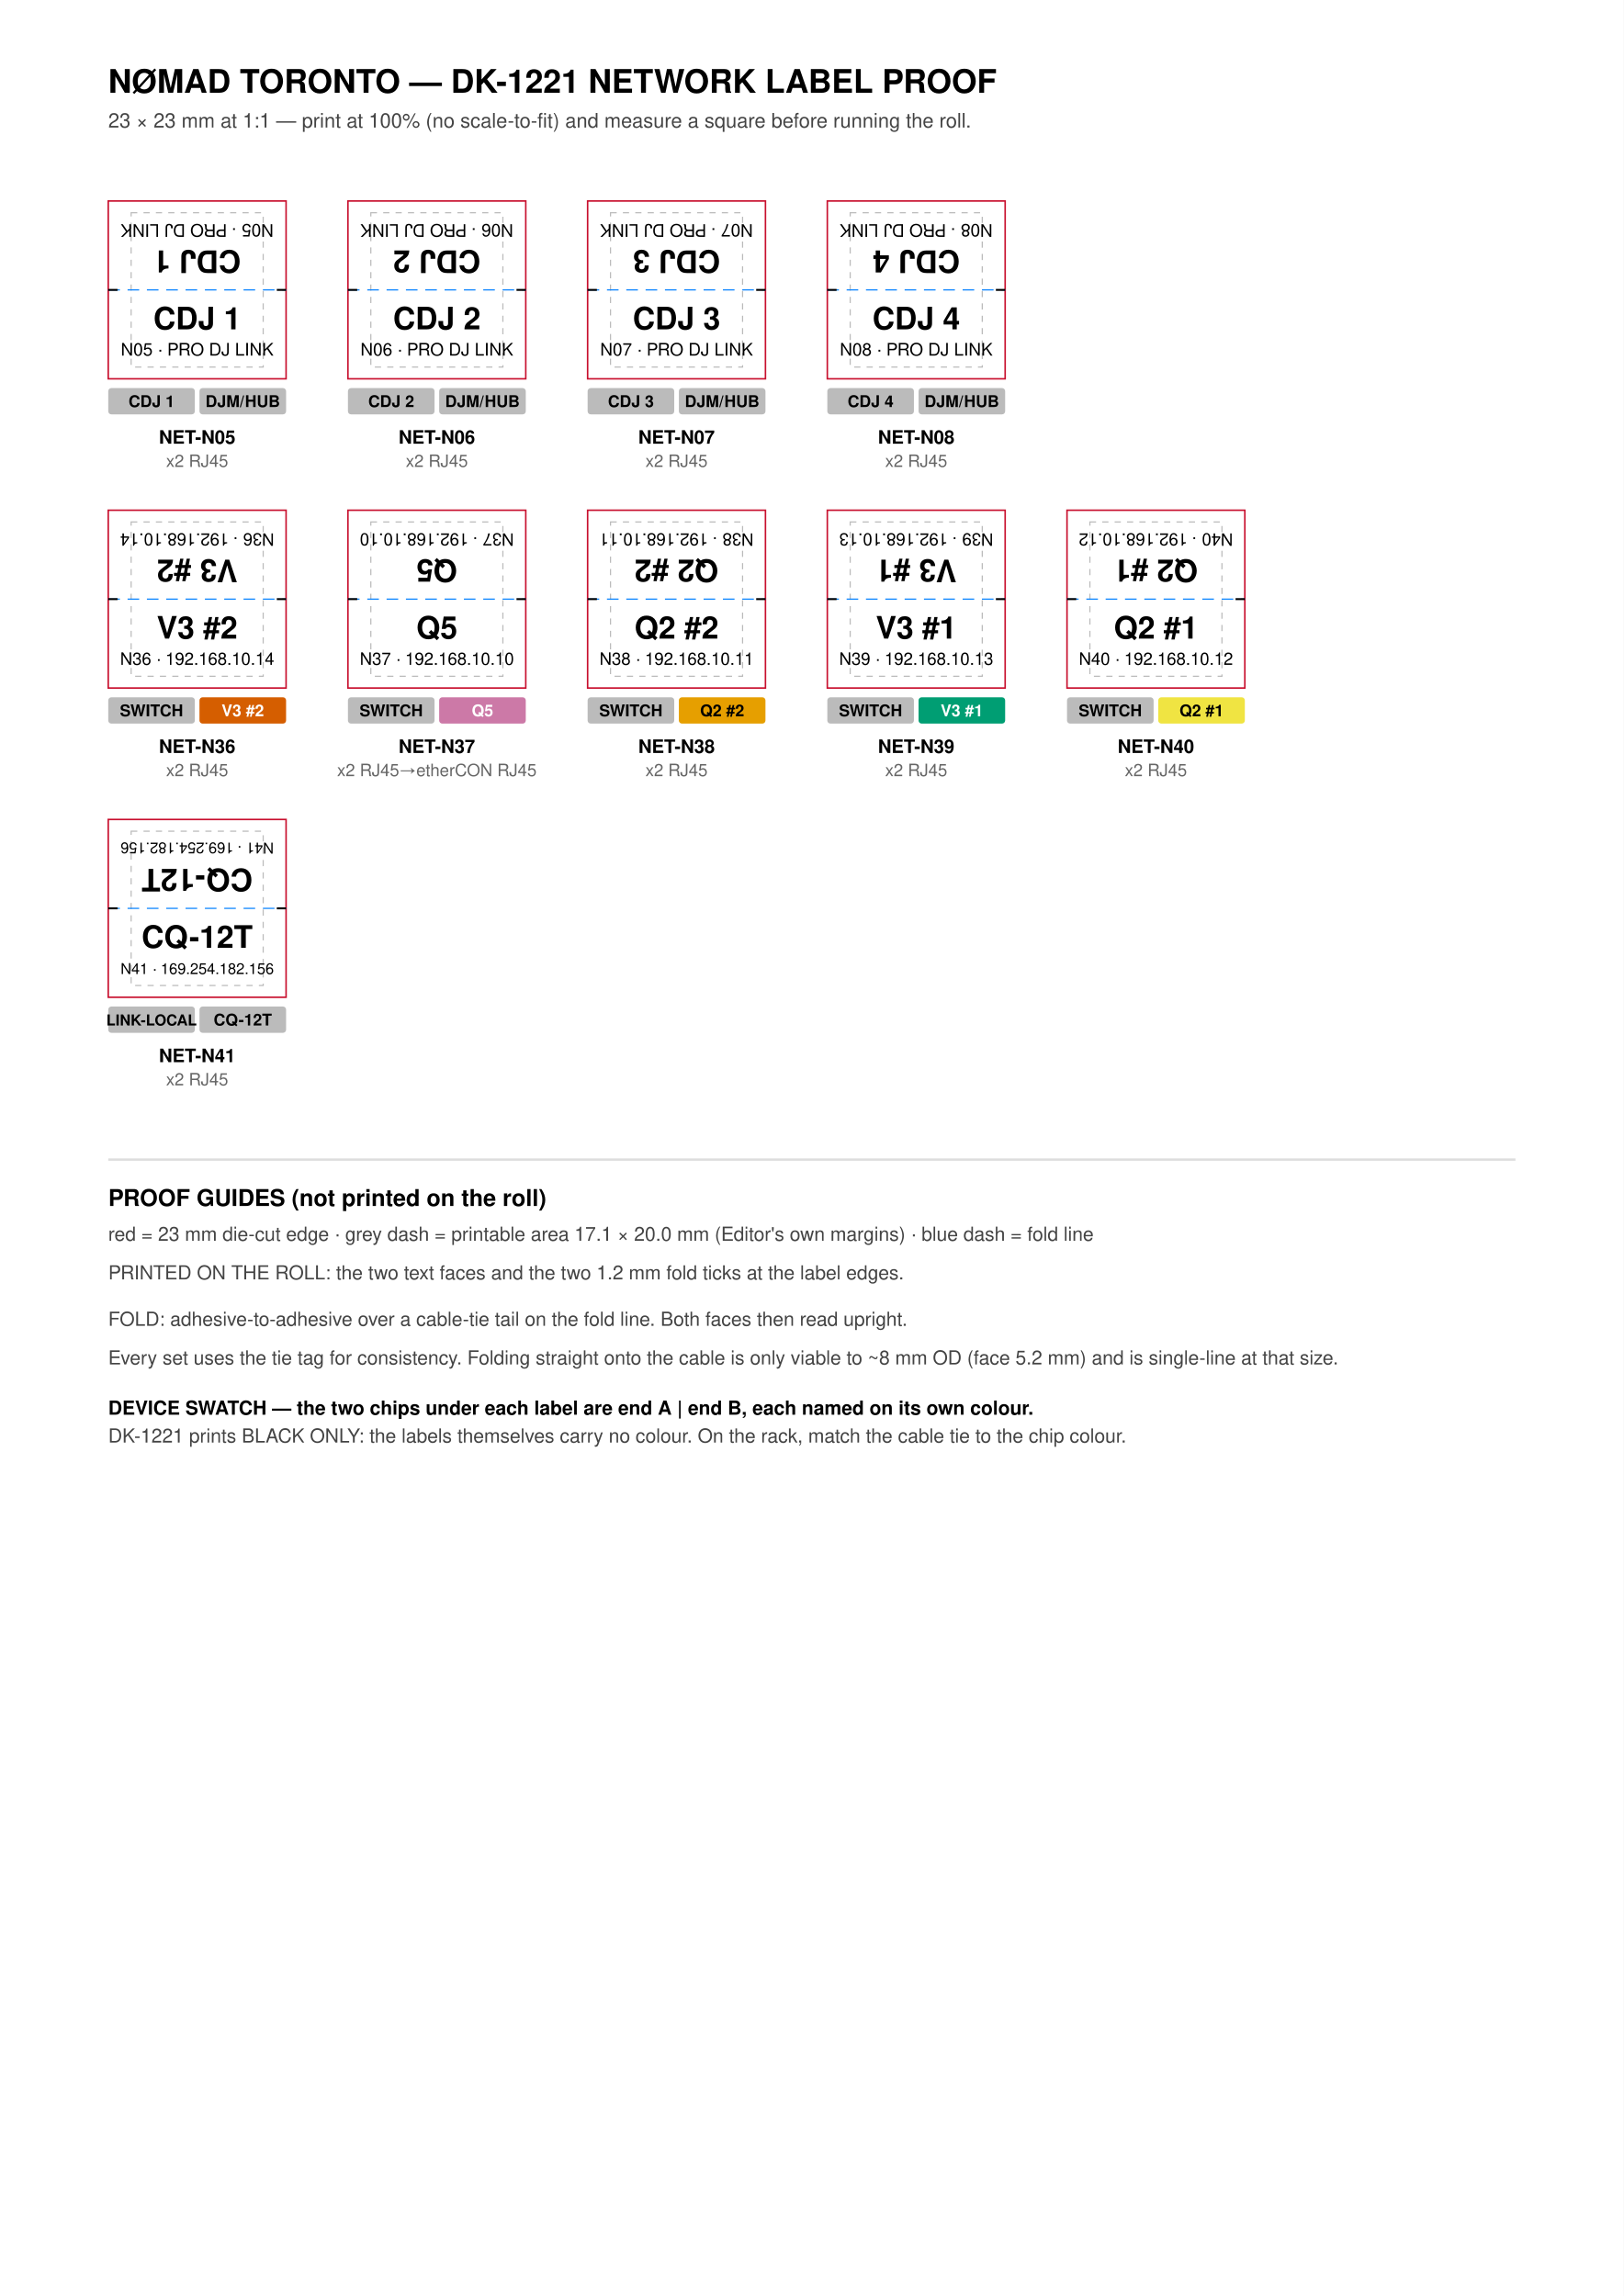
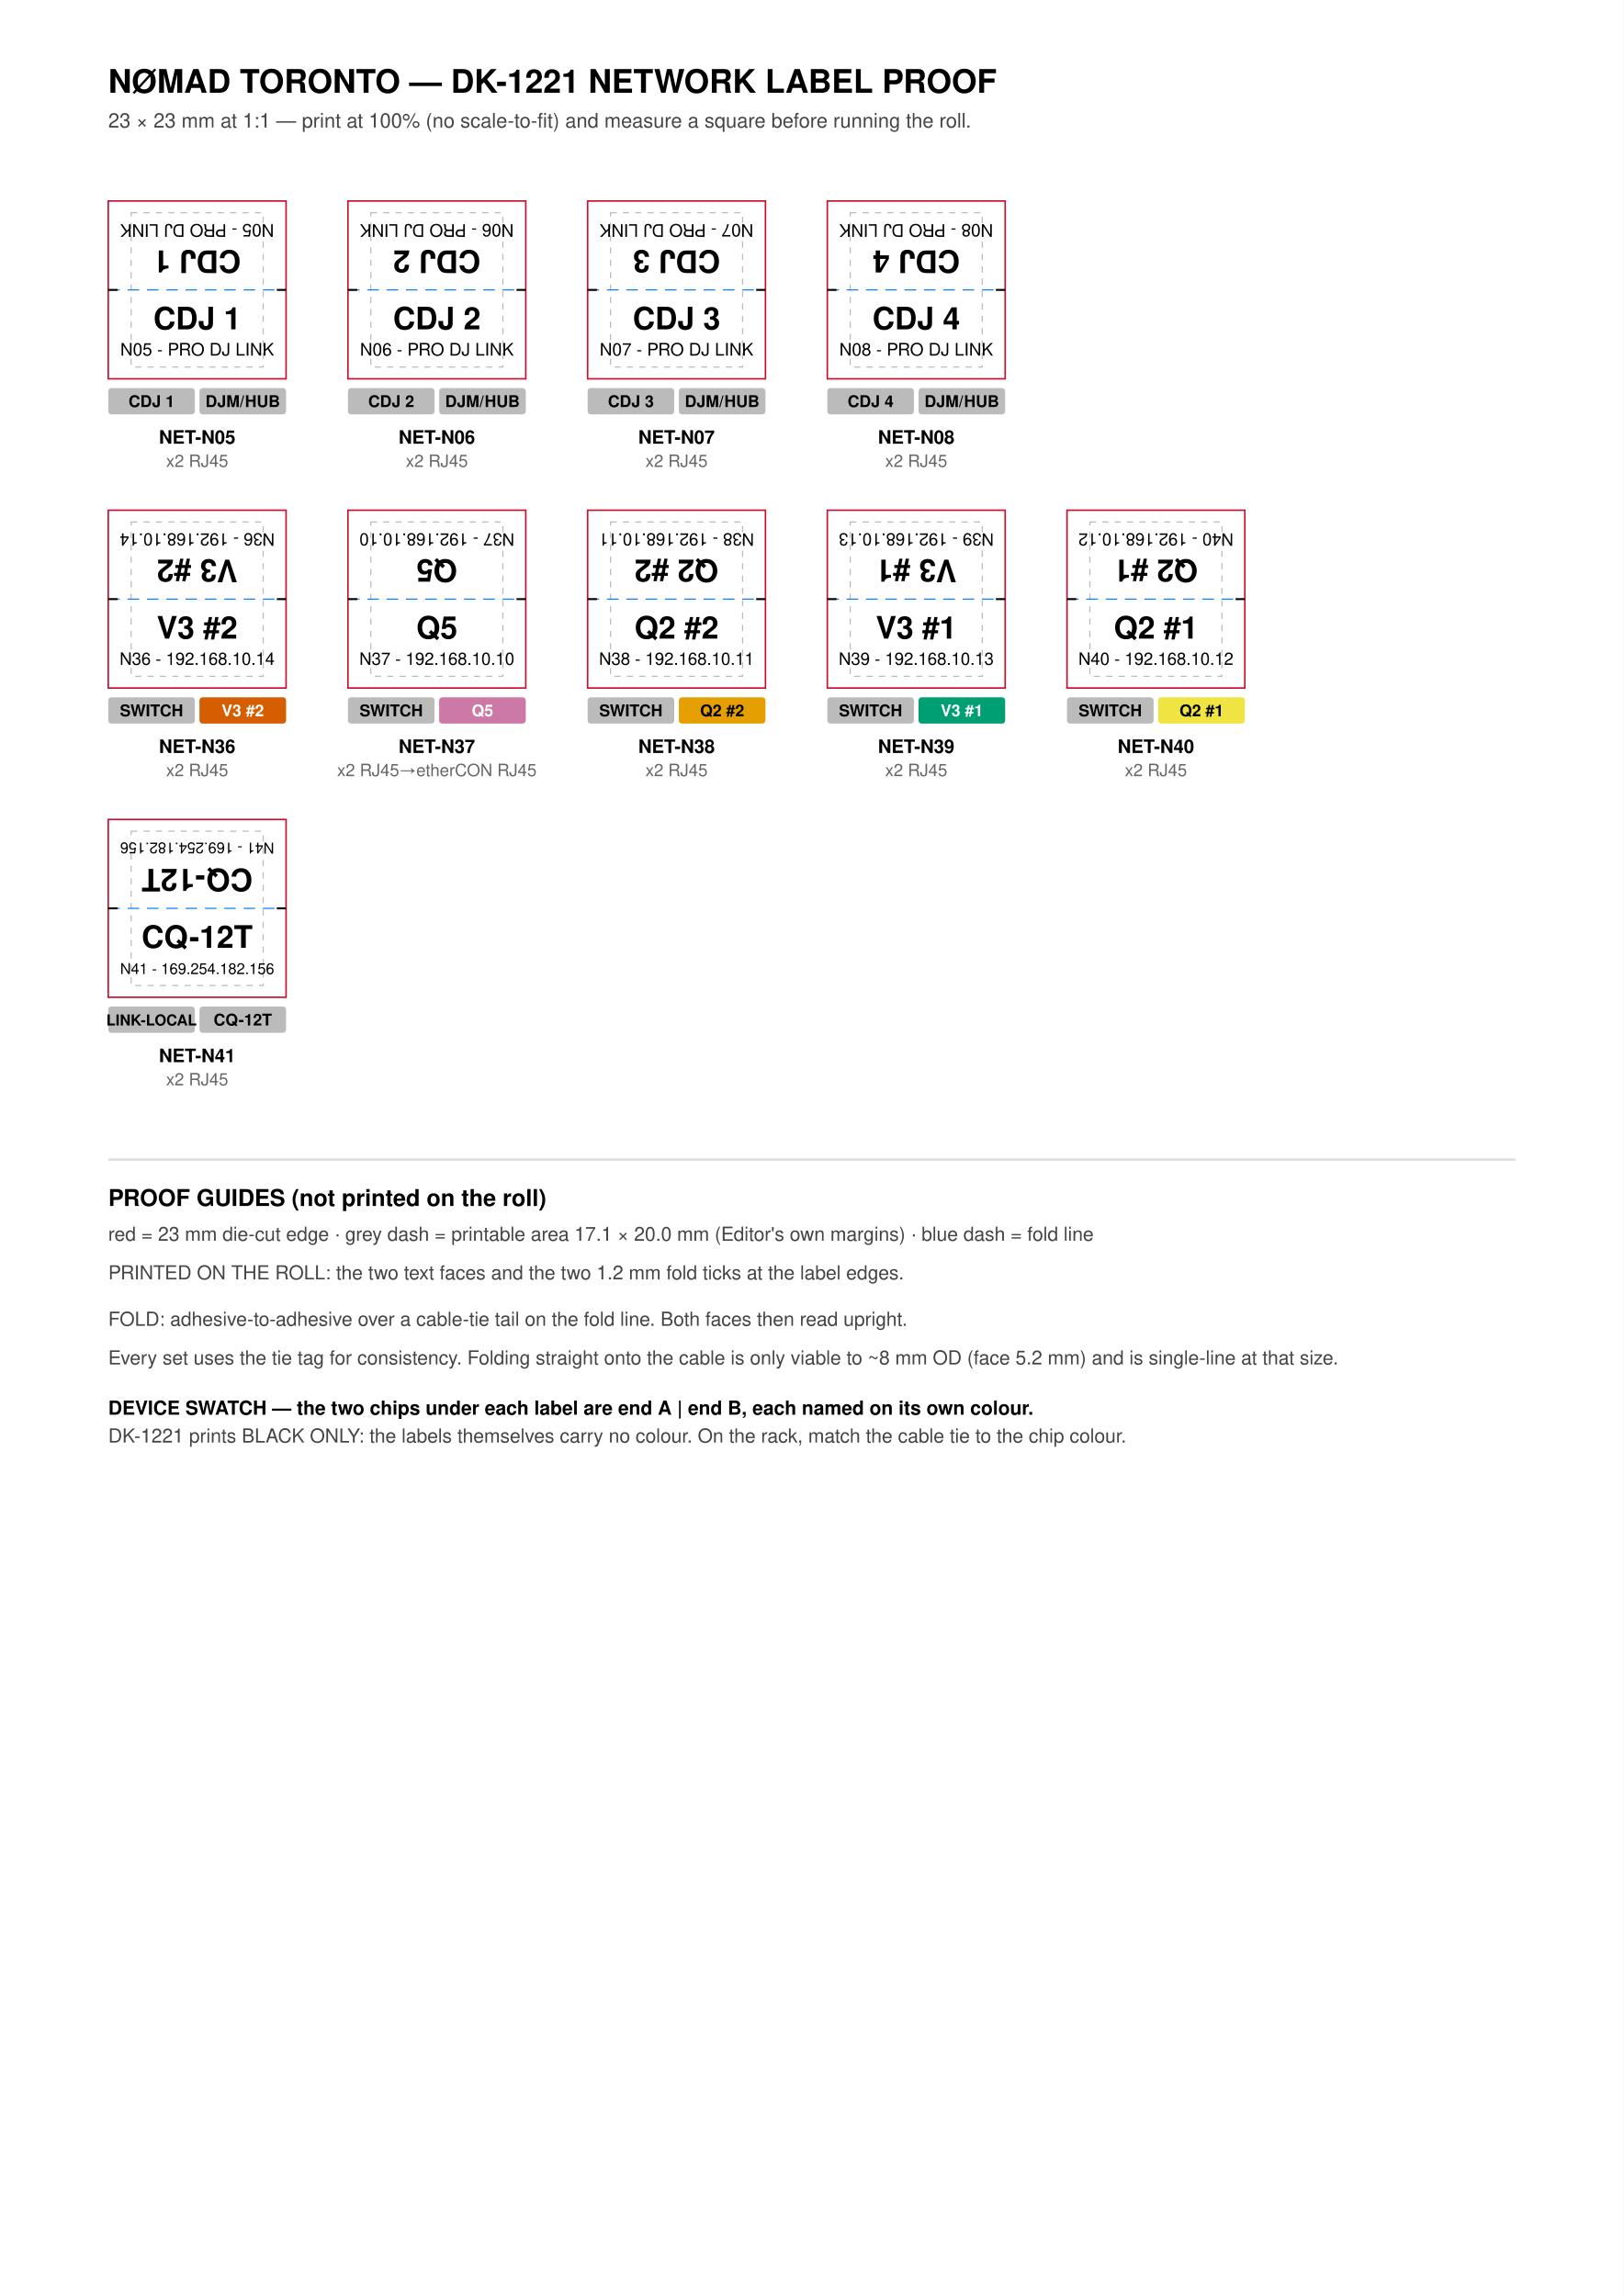
<svg xmlns="http://www.w3.org/2000/svg" width="210.0mm" height="297.0mm" viewBox="0 0 210.0 297.0">
  <rect width="210.0" height="297.0" fill="#fff" />
  <text x="14.00" y="12.00" font-family="Arial Narrow, Liberation Sans Narrow, Helvetica Neue, Helvetica, sans-serif" font-size="4.20" font-weight="bold" fill="#000" text-anchor="start">NØMAD TORONTO — DK-1221 NETWORK LABEL PROOF</text>
  <text x="14.00" y="16.50" font-family="Arial Narrow, Liberation Sans Narrow, Helvetica Neue, Helvetica, sans-serif" font-size="2.60" font-weight="normal" fill="#444" text-anchor="start">23 × 23 mm at 1:1 — print at 100% (no scale-to-fit) and measure a square before running the roll.</text>
  <g transform="translate(14.00 26.00)">
    <rect width="23.0" height="23.0" fill="none" stroke="#c8102e" stroke-width="0.2" />
    <rect x="2.96" y="1.52" width="17.08" height="19.96" fill="none" stroke="#bbb" stroke-width="0.15" stroke-dasharray="0.8 0.8" />
    <line x1="0" y1="11.5" x2="23.0" y2="11.5" stroke="#0a84ff" stroke-width="0.15" stroke-dasharray="1.5 1" />
    <g>
      <text x="11.50" y="16.60" font-family="Arial Narrow, Liberation Sans Narrow, Helvetica Neue, Helvetica, sans-serif" font-size="4.00" font-weight="bold" fill="#000" text-anchor="middle" textLength="9.64" lengthAdjust="spacingAndGlyphs">CDJ 1</text>
-       <text x="11.50" y="20.00" font-family="Arial Narrow, Liberation Sans Narrow, Helvetica Neue, Helvetica, sans-serif" font-size="2.25" font-weight="normal" fill="#000" text-anchor="middle" textLength="17.00" lengthAdjust="spacingAndGlyphs">N05 · PRO DJ LINK</text>
+       <text x="11.50" y="20.00" font-family="Arial Narrow, Liberation Sans Narrow, Helvetica Neue, Helvetica, sans-serif" font-size="2.25" font-weight="normal" fill="#000" text-anchor="middle" textLength="17.00" lengthAdjust="spacingAndGlyphs">N05 - PRO DJ LINK</text>
    </g>
    <g transform="rotate(180 11.50 11.50)">
      <text x="11.50" y="16.60" font-family="Arial Narrow, Liberation Sans Narrow, Helvetica Neue, Helvetica, sans-serif" font-size="4.00" font-weight="bold" fill="#000" text-anchor="middle" textLength="9.64" lengthAdjust="spacingAndGlyphs">CDJ 1</text>
-       <text x="11.50" y="20.00" font-family="Arial Narrow, Liberation Sans Narrow, Helvetica Neue, Helvetica, sans-serif" font-size="2.25" font-weight="normal" fill="#000" text-anchor="middle" textLength="17.00" lengthAdjust="spacingAndGlyphs">N05 · PRO DJ LINK</text>
+       <text x="11.50" y="20.00" font-family="Arial Narrow, Liberation Sans Narrow, Helvetica Neue, Helvetica, sans-serif" font-size="2.25" font-weight="normal" fill="#000" text-anchor="middle" textLength="17.00" lengthAdjust="spacingAndGlyphs">N05 - PRO DJ LINK</text>
    </g>
    <line x1="0" y1="11.50" x2="1.20" y2="11.50" stroke="#000" stroke-width="0.25" />
    <line x1="21.80" y1="11.50" x2="23.00" y2="11.50" stroke="#000" stroke-width="0.25" />
  </g>
  <rect x="14.00" y="50.20" width="11.20" height="3.4" fill="#BBBBBB" rx="0.4" />
  <text x="19.60" y="52.65" font-family="Arial Narrow, Liberation Sans Narrow, Helvetica Neue, Helvetica, sans-serif" font-size="2.10" font-weight="bold" fill="#000000" text-anchor="middle" textLength="5.06" lengthAdjust="spacingAndGlyphs">CDJ 1</text>
  <rect x="25.80" y="50.20" width="11.20" height="3.4" fill="#BBBBBB" rx="0.4" />
  <text x="31.40" y="52.65" font-family="Arial Narrow, Liberation Sans Narrow, Helvetica Neue, Helvetica, sans-serif" font-size="2.10" font-weight="bold" fill="#000000" text-anchor="middle" textLength="8.13" lengthAdjust="spacingAndGlyphs">DJM/HUB</text>
  <text x="25.50" y="57.40" font-family="Arial Narrow, Liberation Sans Narrow, Helvetica Neue, Helvetica, sans-serif" font-size="2.40" font-weight="bold" fill="#000" text-anchor="middle">NET-N05</text>
  <text x="25.50" y="60.40" font-family="Arial Narrow, Liberation Sans Narrow, Helvetica Neue, Helvetica, sans-serif" font-size="2.20" font-weight="normal" fill="#666" text-anchor="middle">x2  RJ45</text>
  <g transform="translate(45.00 26.00)">
    <rect width="23.0" height="23.0" fill="none" stroke="#c8102e" stroke-width="0.2" />
    <rect x="2.96" y="1.52" width="17.08" height="19.96" fill="none" stroke="#bbb" stroke-width="0.15" stroke-dasharray="0.8 0.8" />
    <line x1="0" y1="11.5" x2="23.0" y2="11.5" stroke="#0a84ff" stroke-width="0.15" stroke-dasharray="1.5 1" />
    <g>
      <text x="11.50" y="16.60" font-family="Arial Narrow, Liberation Sans Narrow, Helvetica Neue, Helvetica, sans-serif" font-size="4.00" font-weight="bold" fill="#000" text-anchor="middle" textLength="9.64" lengthAdjust="spacingAndGlyphs">CDJ 2</text>
-       <text x="11.50" y="20.00" font-family="Arial Narrow, Liberation Sans Narrow, Helvetica Neue, Helvetica, sans-serif" font-size="2.25" font-weight="normal" fill="#000" text-anchor="middle" textLength="17.00" lengthAdjust="spacingAndGlyphs">N06 · PRO DJ LINK</text>
+       <text x="11.50" y="20.00" font-family="Arial Narrow, Liberation Sans Narrow, Helvetica Neue, Helvetica, sans-serif" font-size="2.25" font-weight="normal" fill="#000" text-anchor="middle" textLength="17.00" lengthAdjust="spacingAndGlyphs">N06 - PRO DJ LINK</text>
    </g>
    <g transform="rotate(180 11.50 11.50)">
      <text x="11.50" y="16.60" font-family="Arial Narrow, Liberation Sans Narrow, Helvetica Neue, Helvetica, sans-serif" font-size="4.00" font-weight="bold" fill="#000" text-anchor="middle" textLength="9.64" lengthAdjust="spacingAndGlyphs">CDJ 2</text>
-       <text x="11.50" y="20.00" font-family="Arial Narrow, Liberation Sans Narrow, Helvetica Neue, Helvetica, sans-serif" font-size="2.25" font-weight="normal" fill="#000" text-anchor="middle" textLength="17.00" lengthAdjust="spacingAndGlyphs">N06 · PRO DJ LINK</text>
+       <text x="11.50" y="20.00" font-family="Arial Narrow, Liberation Sans Narrow, Helvetica Neue, Helvetica, sans-serif" font-size="2.25" font-weight="normal" fill="#000" text-anchor="middle" textLength="17.00" lengthAdjust="spacingAndGlyphs">N06 - PRO DJ LINK</text>
    </g>
    <line x1="0" y1="11.50" x2="1.20" y2="11.50" stroke="#000" stroke-width="0.25" />
    <line x1="21.80" y1="11.50" x2="23.00" y2="11.50" stroke="#000" stroke-width="0.25" />
  </g>
  <rect x="45.00" y="50.20" width="11.20" height="3.4" fill="#BBBBBB" rx="0.4" />
  <text x="50.60" y="52.65" font-family="Arial Narrow, Liberation Sans Narrow, Helvetica Neue, Helvetica, sans-serif" font-size="2.10" font-weight="bold" fill="#000000" text-anchor="middle" textLength="5.06" lengthAdjust="spacingAndGlyphs">CDJ 2</text>
  <rect x="56.80" y="50.20" width="11.20" height="3.4" fill="#BBBBBB" rx="0.4" />
  <text x="62.40" y="52.65" font-family="Arial Narrow, Liberation Sans Narrow, Helvetica Neue, Helvetica, sans-serif" font-size="2.10" font-weight="bold" fill="#000000" text-anchor="middle" textLength="8.13" lengthAdjust="spacingAndGlyphs">DJM/HUB</text>
  <text x="56.50" y="57.40" font-family="Arial Narrow, Liberation Sans Narrow, Helvetica Neue, Helvetica, sans-serif" font-size="2.40" font-weight="bold" fill="#000" text-anchor="middle">NET-N06</text>
  <text x="56.50" y="60.40" font-family="Arial Narrow, Liberation Sans Narrow, Helvetica Neue, Helvetica, sans-serif" font-size="2.20" font-weight="normal" fill="#666" text-anchor="middle">x2  RJ45</text>
  <g transform="translate(76.00 26.00)">
    <rect width="23.0" height="23.0" fill="none" stroke="#c8102e" stroke-width="0.2" />
    <rect x="2.96" y="1.52" width="17.08" height="19.96" fill="none" stroke="#bbb" stroke-width="0.15" stroke-dasharray="0.8 0.8" />
    <line x1="0" y1="11.5" x2="23.0" y2="11.5" stroke="#0a84ff" stroke-width="0.15" stroke-dasharray="1.5 1" />
    <g>
      <text x="11.50" y="16.60" font-family="Arial Narrow, Liberation Sans Narrow, Helvetica Neue, Helvetica, sans-serif" font-size="4.00" font-weight="bold" fill="#000" text-anchor="middle" textLength="9.64" lengthAdjust="spacingAndGlyphs">CDJ 3</text>
-       <text x="11.50" y="20.00" font-family="Arial Narrow, Liberation Sans Narrow, Helvetica Neue, Helvetica, sans-serif" font-size="2.25" font-weight="normal" fill="#000" text-anchor="middle" textLength="17.00" lengthAdjust="spacingAndGlyphs">N07 · PRO DJ LINK</text>
+       <text x="11.50" y="20.00" font-family="Arial Narrow, Liberation Sans Narrow, Helvetica Neue, Helvetica, sans-serif" font-size="2.25" font-weight="normal" fill="#000" text-anchor="middle" textLength="17.00" lengthAdjust="spacingAndGlyphs">N07 - PRO DJ LINK</text>
    </g>
    <g transform="rotate(180 11.50 11.50)">
      <text x="11.50" y="16.60" font-family="Arial Narrow, Liberation Sans Narrow, Helvetica Neue, Helvetica, sans-serif" font-size="4.00" font-weight="bold" fill="#000" text-anchor="middle" textLength="9.64" lengthAdjust="spacingAndGlyphs">CDJ 3</text>
-       <text x="11.50" y="20.00" font-family="Arial Narrow, Liberation Sans Narrow, Helvetica Neue, Helvetica, sans-serif" font-size="2.25" font-weight="normal" fill="#000" text-anchor="middle" textLength="17.00" lengthAdjust="spacingAndGlyphs">N07 · PRO DJ LINK</text>
+       <text x="11.50" y="20.00" font-family="Arial Narrow, Liberation Sans Narrow, Helvetica Neue, Helvetica, sans-serif" font-size="2.25" font-weight="normal" fill="#000" text-anchor="middle" textLength="17.00" lengthAdjust="spacingAndGlyphs">N07 - PRO DJ LINK</text>
    </g>
    <line x1="0" y1="11.50" x2="1.20" y2="11.50" stroke="#000" stroke-width="0.25" />
    <line x1="21.80" y1="11.50" x2="23.00" y2="11.50" stroke="#000" stroke-width="0.25" />
  </g>
  <rect x="76.00" y="50.20" width="11.20" height="3.4" fill="#BBBBBB" rx="0.4" />
  <text x="81.60" y="52.65" font-family="Arial Narrow, Liberation Sans Narrow, Helvetica Neue, Helvetica, sans-serif" font-size="2.10" font-weight="bold" fill="#000000" text-anchor="middle" textLength="5.06" lengthAdjust="spacingAndGlyphs">CDJ 3</text>
  <rect x="87.80" y="50.20" width="11.20" height="3.4" fill="#BBBBBB" rx="0.4" />
  <text x="93.40" y="52.65" font-family="Arial Narrow, Liberation Sans Narrow, Helvetica Neue, Helvetica, sans-serif" font-size="2.10" font-weight="bold" fill="#000000" text-anchor="middle" textLength="8.13" lengthAdjust="spacingAndGlyphs">DJM/HUB</text>
  <text x="87.50" y="57.40" font-family="Arial Narrow, Liberation Sans Narrow, Helvetica Neue, Helvetica, sans-serif" font-size="2.40" font-weight="bold" fill="#000" text-anchor="middle">NET-N07</text>
  <text x="87.50" y="60.40" font-family="Arial Narrow, Liberation Sans Narrow, Helvetica Neue, Helvetica, sans-serif" font-size="2.20" font-weight="normal" fill="#666" text-anchor="middle">x2  RJ45</text>
  <g transform="translate(107.00 26.00)">
    <rect width="23.0" height="23.0" fill="none" stroke="#c8102e" stroke-width="0.2" />
    <rect x="2.96" y="1.52" width="17.08" height="19.96" fill="none" stroke="#bbb" stroke-width="0.15" stroke-dasharray="0.8 0.8" />
    <line x1="0" y1="11.5" x2="23.0" y2="11.5" stroke="#0a84ff" stroke-width="0.15" stroke-dasharray="1.5 1" />
    <g>
      <text x="11.50" y="16.60" font-family="Arial Narrow, Liberation Sans Narrow, Helvetica Neue, Helvetica, sans-serif" font-size="4.00" font-weight="bold" fill="#000" text-anchor="middle" textLength="9.64" lengthAdjust="spacingAndGlyphs">CDJ 4</text>
-       <text x="11.50" y="20.00" font-family="Arial Narrow, Liberation Sans Narrow, Helvetica Neue, Helvetica, sans-serif" font-size="2.25" font-weight="normal" fill="#000" text-anchor="middle" textLength="17.00" lengthAdjust="spacingAndGlyphs">N08 · PRO DJ LINK</text>
+       <text x="11.50" y="20.00" font-family="Arial Narrow, Liberation Sans Narrow, Helvetica Neue, Helvetica, sans-serif" font-size="2.25" font-weight="normal" fill="#000" text-anchor="middle" textLength="17.00" lengthAdjust="spacingAndGlyphs">N08 - PRO DJ LINK</text>
    </g>
    <g transform="rotate(180 11.50 11.50)">
      <text x="11.50" y="16.60" font-family="Arial Narrow, Liberation Sans Narrow, Helvetica Neue, Helvetica, sans-serif" font-size="4.00" font-weight="bold" fill="#000" text-anchor="middle" textLength="9.64" lengthAdjust="spacingAndGlyphs">CDJ 4</text>
-       <text x="11.50" y="20.00" font-family="Arial Narrow, Liberation Sans Narrow, Helvetica Neue, Helvetica, sans-serif" font-size="2.25" font-weight="normal" fill="#000" text-anchor="middle" textLength="17.00" lengthAdjust="spacingAndGlyphs">N08 · PRO DJ LINK</text>
+       <text x="11.50" y="20.00" font-family="Arial Narrow, Liberation Sans Narrow, Helvetica Neue, Helvetica, sans-serif" font-size="2.25" font-weight="normal" fill="#000" text-anchor="middle" textLength="17.00" lengthAdjust="spacingAndGlyphs">N08 - PRO DJ LINK</text>
    </g>
    <line x1="0" y1="11.50" x2="1.20" y2="11.50" stroke="#000" stroke-width="0.25" />
    <line x1="21.80" y1="11.50" x2="23.00" y2="11.50" stroke="#000" stroke-width="0.25" />
  </g>
  <rect x="107.00" y="50.20" width="11.20" height="3.4" fill="#BBBBBB" rx="0.4" />
  <text x="112.60" y="52.65" font-family="Arial Narrow, Liberation Sans Narrow, Helvetica Neue, Helvetica, sans-serif" font-size="2.10" font-weight="bold" fill="#000000" text-anchor="middle" textLength="5.06" lengthAdjust="spacingAndGlyphs">CDJ 4</text>
  <rect x="118.80" y="50.20" width="11.20" height="3.4" fill="#BBBBBB" rx="0.4" />
  <text x="124.40" y="52.65" font-family="Arial Narrow, Liberation Sans Narrow, Helvetica Neue, Helvetica, sans-serif" font-size="2.10" font-weight="bold" fill="#000000" text-anchor="middle" textLength="8.13" lengthAdjust="spacingAndGlyphs">DJM/HUB</text>
  <text x="118.50" y="57.40" font-family="Arial Narrow, Liberation Sans Narrow, Helvetica Neue, Helvetica, sans-serif" font-size="2.40" font-weight="bold" fill="#000" text-anchor="middle">NET-N08</text>
  <text x="118.50" y="60.40" font-family="Arial Narrow, Liberation Sans Narrow, Helvetica Neue, Helvetica, sans-serif" font-size="2.20" font-weight="normal" fill="#666" text-anchor="middle">x2  RJ45</text>
  <g transform="translate(14.00 66.00)">
    <rect width="23.0" height="23.0" fill="none" stroke="#c8102e" stroke-width="0.2" />
    <rect x="2.96" y="1.52" width="17.08" height="19.96" fill="none" stroke="#bbb" stroke-width="0.15" stroke-dasharray="0.8 0.8" />
    <line x1="0" y1="11.5" x2="23.0" y2="11.5" stroke="#0a84ff" stroke-width="0.15" stroke-dasharray="1.5 1" />
    <g>
      <text x="11.50" y="16.60" font-family="Arial Narrow, Liberation Sans Narrow, Helvetica Neue, Helvetica, sans-serif" font-size="4.00" font-weight="bold" fill="#000" text-anchor="middle" textLength="8.89" lengthAdjust="spacingAndGlyphs">V3 #2</text>
-       <text x="11.50" y="20.00" font-family="Arial Narrow, Liberation Sans Narrow, Helvetica Neue, Helvetica, sans-serif" font-size="2.20" font-weight="normal" fill="#000" text-anchor="middle" textLength="17.05" lengthAdjust="spacingAndGlyphs">N36 · 192.168.10.14</text>
+       <text x="11.50" y="20.00" font-family="Arial Narrow, Liberation Sans Narrow, Helvetica Neue, Helvetica, sans-serif" font-size="2.20" font-weight="normal" fill="#000" text-anchor="middle" textLength="17.05" lengthAdjust="spacingAndGlyphs">N36 - 192.168.10.14</text>
    </g>
    <g transform="rotate(180 11.50 11.50)">
      <text x="11.50" y="16.60" font-family="Arial Narrow, Liberation Sans Narrow, Helvetica Neue, Helvetica, sans-serif" font-size="4.00" font-weight="bold" fill="#000" text-anchor="middle" textLength="8.89" lengthAdjust="spacingAndGlyphs">V3 #2</text>
-       <text x="11.50" y="20.00" font-family="Arial Narrow, Liberation Sans Narrow, Helvetica Neue, Helvetica, sans-serif" font-size="2.20" font-weight="normal" fill="#000" text-anchor="middle" textLength="17.05" lengthAdjust="spacingAndGlyphs">N36 · 192.168.10.14</text>
+       <text x="11.50" y="20.00" font-family="Arial Narrow, Liberation Sans Narrow, Helvetica Neue, Helvetica, sans-serif" font-size="2.20" font-weight="normal" fill="#000" text-anchor="middle" textLength="17.05" lengthAdjust="spacingAndGlyphs">N36 - 192.168.10.14</text>
    </g>
    <line x1="0" y1="11.50" x2="1.20" y2="11.50" stroke="#000" stroke-width="0.25" />
    <line x1="21.80" y1="11.50" x2="23.00" y2="11.50" stroke="#000" stroke-width="0.25" />
  </g>
  <rect x="14.00" y="90.20" width="11.20" height="3.4" fill="#BBBBBB" rx="0.4" />
  <text x="19.60" y="92.65" font-family="Arial Narrow, Liberation Sans Narrow, Helvetica Neue, Helvetica, sans-serif" font-size="2.10" font-weight="bold" fill="#000000" text-anchor="middle" textLength="7.04" lengthAdjust="spacingAndGlyphs">SWITCH</text>
  <rect x="25.80" y="90.20" width="11.20" height="3.4" fill="#D55E00" rx="0.4" />
  <text x="31.40" y="92.65" font-family="Arial Narrow, Liberation Sans Narrow, Helvetica Neue, Helvetica, sans-serif" font-size="2.10" font-weight="bold" fill="#FFFFFF" text-anchor="middle" textLength="4.66" lengthAdjust="spacingAndGlyphs">V3 #2</text>
  <text x="25.50" y="97.40" font-family="Arial Narrow, Liberation Sans Narrow, Helvetica Neue, Helvetica, sans-serif" font-size="2.40" font-weight="bold" fill="#000" text-anchor="middle">NET-N36</text>
  <text x="25.50" y="100.40" font-family="Arial Narrow, Liberation Sans Narrow, Helvetica Neue, Helvetica, sans-serif" font-size="2.20" font-weight="normal" fill="#666" text-anchor="middle">x2  RJ45</text>
  <g transform="translate(45.00 66.00)">
    <rect width="23.0" height="23.0" fill="none" stroke="#c8102e" stroke-width="0.2" />
    <rect x="2.96" y="1.52" width="17.08" height="19.96" fill="none" stroke="#bbb" stroke-width="0.15" stroke-dasharray="0.8 0.8" />
    <line x1="0" y1="11.5" x2="23.0" y2="11.5" stroke="#0a84ff" stroke-width="0.15" stroke-dasharray="1.5 1" />
    <g>
      <text x="11.50" y="16.60" font-family="Arial Narrow, Liberation Sans Narrow, Helvetica Neue, Helvetica, sans-serif" font-size="4.00" font-weight="bold" fill="#000" text-anchor="middle" textLength="4.54" lengthAdjust="spacingAndGlyphs">Q5</text>
-       <text x="11.50" y="20.00" font-family="Arial Narrow, Liberation Sans Narrow, Helvetica Neue, Helvetica, sans-serif" font-size="2.20" font-weight="normal" fill="#000" text-anchor="middle" textLength="17.05" lengthAdjust="spacingAndGlyphs">N37 · 192.168.10.10</text>
+       <text x="11.50" y="20.00" font-family="Arial Narrow, Liberation Sans Narrow, Helvetica Neue, Helvetica, sans-serif" font-size="2.20" font-weight="normal" fill="#000" text-anchor="middle" textLength="17.05" lengthAdjust="spacingAndGlyphs">N37 - 192.168.10.10</text>
    </g>
    <g transform="rotate(180 11.50 11.50)">
      <text x="11.50" y="16.60" font-family="Arial Narrow, Liberation Sans Narrow, Helvetica Neue, Helvetica, sans-serif" font-size="4.00" font-weight="bold" fill="#000" text-anchor="middle" textLength="4.54" lengthAdjust="spacingAndGlyphs">Q5</text>
-       <text x="11.50" y="20.00" font-family="Arial Narrow, Liberation Sans Narrow, Helvetica Neue, Helvetica, sans-serif" font-size="2.20" font-weight="normal" fill="#000" text-anchor="middle" textLength="17.05" lengthAdjust="spacingAndGlyphs">N37 · 192.168.10.10</text>
+       <text x="11.50" y="20.00" font-family="Arial Narrow, Liberation Sans Narrow, Helvetica Neue, Helvetica, sans-serif" font-size="2.20" font-weight="normal" fill="#000" text-anchor="middle" textLength="17.05" lengthAdjust="spacingAndGlyphs">N37 - 192.168.10.10</text>
    </g>
    <line x1="0" y1="11.50" x2="1.20" y2="11.50" stroke="#000" stroke-width="0.25" />
    <line x1="21.80" y1="11.50" x2="23.00" y2="11.50" stroke="#000" stroke-width="0.25" />
  </g>
  <rect x="45.00" y="90.20" width="11.20" height="3.4" fill="#BBBBBB" rx="0.4" />
  <text x="50.60" y="92.65" font-family="Arial Narrow, Liberation Sans Narrow, Helvetica Neue, Helvetica, sans-serif" font-size="2.10" font-weight="bold" fill="#000000" text-anchor="middle" textLength="7.04" lengthAdjust="spacingAndGlyphs">SWITCH</text>
  <rect x="56.80" y="90.20" width="11.20" height="3.4" fill="#CC79A7" rx="0.4" />
  <text x="62.40" y="92.65" font-family="Arial Narrow, Liberation Sans Narrow, Helvetica Neue, Helvetica, sans-serif" font-size="2.10" font-weight="bold" fill="#FFFFFF" text-anchor="middle" textLength="2.38" lengthAdjust="spacingAndGlyphs">Q5</text>
  <text x="56.50" y="97.40" font-family="Arial Narrow, Liberation Sans Narrow, Helvetica Neue, Helvetica, sans-serif" font-size="2.40" font-weight="bold" fill="#000" text-anchor="middle">NET-N37</text>
  <text x="56.50" y="100.40" font-family="Arial Narrow, Liberation Sans Narrow, Helvetica Neue, Helvetica, sans-serif" font-size="2.20" font-weight="normal" fill="#666" text-anchor="middle">x2  RJ45→etherCON RJ45</text>
  <g transform="translate(76.00 66.00)">
    <rect width="23.0" height="23.0" fill="none" stroke="#c8102e" stroke-width="0.2" />
    <rect x="2.96" y="1.52" width="17.08" height="19.96" fill="none" stroke="#bbb" stroke-width="0.15" stroke-dasharray="0.8 0.8" />
    <line x1="0" y1="11.5" x2="23.0" y2="11.5" stroke="#0a84ff" stroke-width="0.15" stroke-dasharray="1.5 1" />
    <g>
      <text x="11.50" y="16.60" font-family="Arial Narrow, Liberation Sans Narrow, Helvetica Neue, Helvetica, sans-serif" font-size="4.00" font-weight="bold" fill="#000" text-anchor="middle" textLength="9.26" lengthAdjust="spacingAndGlyphs">Q2 #2</text>
-       <text x="11.50" y="20.00" font-family="Arial Narrow, Liberation Sans Narrow, Helvetica Neue, Helvetica, sans-serif" font-size="2.20" font-weight="normal" fill="#000" text-anchor="middle" textLength="16.91" lengthAdjust="spacingAndGlyphs">N38 · 192.168.10.11</text>
+       <text x="11.50" y="20.00" font-family="Arial Narrow, Liberation Sans Narrow, Helvetica Neue, Helvetica, sans-serif" font-size="2.20" font-weight="normal" fill="#000" text-anchor="middle" textLength="16.91" lengthAdjust="spacingAndGlyphs">N38 - 192.168.10.11</text>
    </g>
    <g transform="rotate(180 11.50 11.50)">
      <text x="11.50" y="16.60" font-family="Arial Narrow, Liberation Sans Narrow, Helvetica Neue, Helvetica, sans-serif" font-size="4.00" font-weight="bold" fill="#000" text-anchor="middle" textLength="9.26" lengthAdjust="spacingAndGlyphs">Q2 #2</text>
-       <text x="11.50" y="20.00" font-family="Arial Narrow, Liberation Sans Narrow, Helvetica Neue, Helvetica, sans-serif" font-size="2.20" font-weight="normal" fill="#000" text-anchor="middle" textLength="16.91" lengthAdjust="spacingAndGlyphs">N38 · 192.168.10.11</text>
+       <text x="11.50" y="20.00" font-family="Arial Narrow, Liberation Sans Narrow, Helvetica Neue, Helvetica, sans-serif" font-size="2.20" font-weight="normal" fill="#000" text-anchor="middle" textLength="16.91" lengthAdjust="spacingAndGlyphs">N38 - 192.168.10.11</text>
    </g>
    <line x1="0" y1="11.50" x2="1.20" y2="11.50" stroke="#000" stroke-width="0.25" />
    <line x1="21.80" y1="11.50" x2="23.00" y2="11.50" stroke="#000" stroke-width="0.25" />
  </g>
  <rect x="76.00" y="90.20" width="11.20" height="3.4" fill="#BBBBBB" rx="0.4" />
  <text x="81.60" y="92.65" font-family="Arial Narrow, Liberation Sans Narrow, Helvetica Neue, Helvetica, sans-serif" font-size="2.10" font-weight="bold" fill="#000000" text-anchor="middle" textLength="7.04" lengthAdjust="spacingAndGlyphs">SWITCH</text>
  <rect x="87.80" y="90.20" width="11.20" height="3.4" fill="#E69F00" rx="0.4" />
  <text x="93.40" y="92.65" font-family="Arial Narrow, Liberation Sans Narrow, Helvetica Neue, Helvetica, sans-serif" font-size="2.10" font-weight="bold" fill="#000000" text-anchor="middle" textLength="4.86" lengthAdjust="spacingAndGlyphs">Q2 #2</text>
  <text x="87.50" y="97.40" font-family="Arial Narrow, Liberation Sans Narrow, Helvetica Neue, Helvetica, sans-serif" font-size="2.40" font-weight="bold" fill="#000" text-anchor="middle">NET-N38</text>
  <text x="87.50" y="100.40" font-family="Arial Narrow, Liberation Sans Narrow, Helvetica Neue, Helvetica, sans-serif" font-size="2.20" font-weight="normal" fill="#666" text-anchor="middle">x2  RJ45</text>
  <g transform="translate(107.00 66.00)">
    <rect width="23.0" height="23.0" fill="none" stroke="#c8102e" stroke-width="0.2" />
    <rect x="2.96" y="1.52" width="17.08" height="19.96" fill="none" stroke="#bbb" stroke-width="0.15" stroke-dasharray="0.8 0.8" />
    <line x1="0" y1="11.5" x2="23.0" y2="11.5" stroke="#0a84ff" stroke-width="0.15" stroke-dasharray="1.5 1" />
    <g>
      <text x="11.50" y="16.60" font-family="Arial Narrow, Liberation Sans Narrow, Helvetica Neue, Helvetica, sans-serif" font-size="4.00" font-weight="bold" fill="#000" text-anchor="middle" textLength="8.89" lengthAdjust="spacingAndGlyphs">V3 #1</text>
-       <text x="11.50" y="20.00" font-family="Arial Narrow, Liberation Sans Narrow, Helvetica Neue, Helvetica, sans-serif" font-size="2.20" font-weight="normal" fill="#000" text-anchor="middle" textLength="17.05" lengthAdjust="spacingAndGlyphs">N39 · 192.168.10.13</text>
+       <text x="11.50" y="20.00" font-family="Arial Narrow, Liberation Sans Narrow, Helvetica Neue, Helvetica, sans-serif" font-size="2.20" font-weight="normal" fill="#000" text-anchor="middle" textLength="17.05" lengthAdjust="spacingAndGlyphs">N39 - 192.168.10.13</text>
    </g>
    <g transform="rotate(180 11.50 11.50)">
      <text x="11.50" y="16.60" font-family="Arial Narrow, Liberation Sans Narrow, Helvetica Neue, Helvetica, sans-serif" font-size="4.00" font-weight="bold" fill="#000" text-anchor="middle" textLength="8.89" lengthAdjust="spacingAndGlyphs">V3 #1</text>
-       <text x="11.50" y="20.00" font-family="Arial Narrow, Liberation Sans Narrow, Helvetica Neue, Helvetica, sans-serif" font-size="2.20" font-weight="normal" fill="#000" text-anchor="middle" textLength="17.05" lengthAdjust="spacingAndGlyphs">N39 · 192.168.10.13</text>
+       <text x="11.50" y="20.00" font-family="Arial Narrow, Liberation Sans Narrow, Helvetica Neue, Helvetica, sans-serif" font-size="2.20" font-weight="normal" fill="#000" text-anchor="middle" textLength="17.05" lengthAdjust="spacingAndGlyphs">N39 - 192.168.10.13</text>
    </g>
    <line x1="0" y1="11.50" x2="1.20" y2="11.50" stroke="#000" stroke-width="0.25" />
    <line x1="21.80" y1="11.50" x2="23.00" y2="11.50" stroke="#000" stroke-width="0.25" />
  </g>
  <rect x="107.00" y="90.20" width="11.20" height="3.4" fill="#BBBBBB" rx="0.4" />
  <text x="112.60" y="92.65" font-family="Arial Narrow, Liberation Sans Narrow, Helvetica Neue, Helvetica, sans-serif" font-size="2.10" font-weight="bold" fill="#000000" text-anchor="middle" textLength="7.04" lengthAdjust="spacingAndGlyphs">SWITCH</text>
  <rect x="118.80" y="90.20" width="11.20" height="3.4" fill="#009E73" rx="0.4" />
  <text x="124.40" y="92.65" font-family="Arial Narrow, Liberation Sans Narrow, Helvetica Neue, Helvetica, sans-serif" font-size="2.10" font-weight="bold" fill="#FFFFFF" text-anchor="middle" textLength="4.66" lengthAdjust="spacingAndGlyphs">V3 #1</text>
  <text x="118.50" y="97.40" font-family="Arial Narrow, Liberation Sans Narrow, Helvetica Neue, Helvetica, sans-serif" font-size="2.40" font-weight="bold" fill="#000" text-anchor="middle">NET-N39</text>
  <text x="118.50" y="100.40" font-family="Arial Narrow, Liberation Sans Narrow, Helvetica Neue, Helvetica, sans-serif" font-size="2.20" font-weight="normal" fill="#666" text-anchor="middle">x2  RJ45</text>
  <g transform="translate(138.00 66.00)">
    <rect width="23.0" height="23.0" fill="none" stroke="#c8102e" stroke-width="0.2" />
    <rect x="2.96" y="1.52" width="17.08" height="19.96" fill="none" stroke="#bbb" stroke-width="0.15" stroke-dasharray="0.8 0.8" />
    <line x1="0" y1="11.5" x2="23.0" y2="11.5" stroke="#0a84ff" stroke-width="0.15" stroke-dasharray="1.5 1" />
    <g>
      <text x="11.50" y="16.60" font-family="Arial Narrow, Liberation Sans Narrow, Helvetica Neue, Helvetica, sans-serif" font-size="4.00" font-weight="bold" fill="#000" text-anchor="middle" textLength="9.26" lengthAdjust="spacingAndGlyphs">Q2 #1</text>
-       <text x="11.50" y="20.00" font-family="Arial Narrow, Liberation Sans Narrow, Helvetica Neue, Helvetica, sans-serif" font-size="2.20" font-weight="normal" fill="#000" text-anchor="middle" textLength="17.05" lengthAdjust="spacingAndGlyphs">N40 · 192.168.10.12</text>
+       <text x="11.50" y="20.00" font-family="Arial Narrow, Liberation Sans Narrow, Helvetica Neue, Helvetica, sans-serif" font-size="2.20" font-weight="normal" fill="#000" text-anchor="middle" textLength="17.05" lengthAdjust="spacingAndGlyphs">N40 - 192.168.10.12</text>
    </g>
    <g transform="rotate(180 11.50 11.50)">
      <text x="11.50" y="16.60" font-family="Arial Narrow, Liberation Sans Narrow, Helvetica Neue, Helvetica, sans-serif" font-size="4.00" font-weight="bold" fill="#000" text-anchor="middle" textLength="9.26" lengthAdjust="spacingAndGlyphs">Q2 #1</text>
-       <text x="11.50" y="20.00" font-family="Arial Narrow, Liberation Sans Narrow, Helvetica Neue, Helvetica, sans-serif" font-size="2.20" font-weight="normal" fill="#000" text-anchor="middle" textLength="17.05" lengthAdjust="spacingAndGlyphs">N40 · 192.168.10.12</text>
+       <text x="11.50" y="20.00" font-family="Arial Narrow, Liberation Sans Narrow, Helvetica Neue, Helvetica, sans-serif" font-size="2.20" font-weight="normal" fill="#000" text-anchor="middle" textLength="17.05" lengthAdjust="spacingAndGlyphs">N40 - 192.168.10.12</text>
    </g>
    <line x1="0" y1="11.50" x2="1.20" y2="11.50" stroke="#000" stroke-width="0.25" />
    <line x1="21.80" y1="11.50" x2="23.00" y2="11.50" stroke="#000" stroke-width="0.25" />
  </g>
  <rect x="138.00" y="90.20" width="11.20" height="3.4" fill="#BBBBBB" rx="0.4" />
  <text x="143.60" y="92.65" font-family="Arial Narrow, Liberation Sans Narrow, Helvetica Neue, Helvetica, sans-serif" font-size="2.10" font-weight="bold" fill="#000000" text-anchor="middle" textLength="7.04" lengthAdjust="spacingAndGlyphs">SWITCH</text>
  <rect x="149.80" y="90.20" width="11.20" height="3.4" fill="#F0E442" rx="0.4" />
  <text x="155.40" y="92.65" font-family="Arial Narrow, Liberation Sans Narrow, Helvetica Neue, Helvetica, sans-serif" font-size="2.10" font-weight="bold" fill="#000000" text-anchor="middle" textLength="4.86" lengthAdjust="spacingAndGlyphs">Q2 #1</text>
  <text x="149.50" y="97.40" font-family="Arial Narrow, Liberation Sans Narrow, Helvetica Neue, Helvetica, sans-serif" font-size="2.40" font-weight="bold" fill="#000" text-anchor="middle">NET-N40</text>
  <text x="149.50" y="100.40" font-family="Arial Narrow, Liberation Sans Narrow, Helvetica Neue, Helvetica, sans-serif" font-size="2.20" font-weight="normal" fill="#666" text-anchor="middle">x2  RJ45</text>
  <g transform="translate(14.00 106.00)">
    <rect width="23.0" height="23.0" fill="none" stroke="#c8102e" stroke-width="0.2" />
    <rect x="2.96" y="1.52" width="17.08" height="19.96" fill="none" stroke="#bbb" stroke-width="0.15" stroke-dasharray="0.8 0.8" />
    <line x1="0" y1="11.5" x2="23.0" y2="11.5" stroke="#0a84ff" stroke-width="0.15" stroke-dasharray="1.5 1" />
    <g>
      <text x="11.50" y="16.60" font-family="Arial Narrow, Liberation Sans Narrow, Helvetica Neue, Helvetica, sans-serif" font-size="4.00" font-weight="bold" fill="#000" text-anchor="middle" textLength="12.09" lengthAdjust="spacingAndGlyphs">CQ-12T</text>
-       <text x="11.50" y="20.00" font-family="Arial Narrow, Liberation Sans Narrow, Helvetica Neue, Helvetica, sans-serif" font-size="1.95" font-weight="normal" fill="#000" text-anchor="middle" textLength="16.96" lengthAdjust="spacingAndGlyphs">N41 · 169.254.182.156</text>
+       <text x="11.50" y="20.00" font-family="Arial Narrow, Liberation Sans Narrow, Helvetica Neue, Helvetica, sans-serif" font-size="1.95" font-weight="normal" fill="#000" text-anchor="middle" textLength="16.96" lengthAdjust="spacingAndGlyphs">N41 - 169.254.182.156</text>
    </g>
    <g transform="rotate(180 11.50 11.50)">
      <text x="11.50" y="16.60" font-family="Arial Narrow, Liberation Sans Narrow, Helvetica Neue, Helvetica, sans-serif" font-size="4.00" font-weight="bold" fill="#000" text-anchor="middle" textLength="12.09" lengthAdjust="spacingAndGlyphs">CQ-12T</text>
-       <text x="11.50" y="20.00" font-family="Arial Narrow, Liberation Sans Narrow, Helvetica Neue, Helvetica, sans-serif" font-size="1.95" font-weight="normal" fill="#000" text-anchor="middle" textLength="16.96" lengthAdjust="spacingAndGlyphs">N41 · 169.254.182.156</text>
+       <text x="11.50" y="20.00" font-family="Arial Narrow, Liberation Sans Narrow, Helvetica Neue, Helvetica, sans-serif" font-size="1.95" font-weight="normal" fill="#000" text-anchor="middle" textLength="16.96" lengthAdjust="spacingAndGlyphs">N41 - 169.254.182.156</text>
    </g>
    <line x1="0" y1="11.50" x2="1.20" y2="11.50" stroke="#000" stroke-width="0.25" />
    <line x1="21.80" y1="11.50" x2="23.00" y2="11.50" stroke="#000" stroke-width="0.25" />
  </g>
  <rect x="14.00" y="130.20" width="11.20" height="3.4" fill="#BBBBBB" rx="0.4" />
  <text x="19.60" y="132.65" font-family="Arial Narrow, Liberation Sans Narrow, Helvetica Neue, Helvetica, sans-serif" font-size="1.95" font-weight="bold" fill="#000000" text-anchor="middle" textLength="10.13" lengthAdjust="spacingAndGlyphs">LINK-LOCAL</text>
  <rect x="25.80" y="130.20" width="11.20" height="3.4" fill="#BBBBBB" rx="0.4" />
  <text x="31.40" y="132.65" font-family="Arial Narrow, Liberation Sans Narrow, Helvetica Neue, Helvetica, sans-serif" font-size="2.10" font-weight="bold" fill="#000000" text-anchor="middle" textLength="6.35" lengthAdjust="spacingAndGlyphs">CQ-12T</text>
  <text x="25.50" y="137.40" font-family="Arial Narrow, Liberation Sans Narrow, Helvetica Neue, Helvetica, sans-serif" font-size="2.40" font-weight="bold" fill="#000" text-anchor="middle">NET-N41</text>
  <text x="25.50" y="140.40" font-family="Arial Narrow, Liberation Sans Narrow, Helvetica Neue, Helvetica, sans-serif" font-size="2.20" font-weight="normal" fill="#666" text-anchor="middle">x2  RJ45</text>
  <line x1="14.0" y1="150.00" x2="196.0" y2="150.00" stroke="#ddd" stroke-width="0.3" />
  <text x="14.00" y="156.00" font-family="Arial Narrow, Liberation Sans Narrow, Helvetica Neue, Helvetica, sans-serif" font-size="3.00" font-weight="bold" fill="#000" text-anchor="start">PROOF GUIDES (not printed on the roll)</text>
  <text x="14.00" y="160.50" font-family="Arial Narrow, Liberation Sans Narrow, Helvetica Neue, Helvetica, sans-serif" font-size="2.50" font-weight="normal" fill="#444" text-anchor="start">red = 23 mm die-cut edge   ·   grey dash = printable area 17.1 × 20.0 mm (Editor's own margins)   ·   blue dash = fold line</text>
  <text x="14.00" y="165.50" font-family="Arial Narrow, Liberation Sans Narrow, Helvetica Neue, Helvetica, sans-serif" font-size="2.50" font-weight="normal" fill="#444" text-anchor="start">PRINTED ON THE ROLL: the two text faces and the two 1.2 mm fold ticks at the label edges.</text>
  <text x="14.00" y="171.50" font-family="Arial Narrow, Liberation Sans Narrow, Helvetica Neue, Helvetica, sans-serif" font-size="2.50" font-weight="normal" fill="#444" text-anchor="start">FOLD: adhesive-to-adhesive over a cable-tie tail on the fold line. Both faces then read upright.</text>
  <text x="14.00" y="176.50" font-family="Arial Narrow, Liberation Sans Narrow, Helvetica Neue, Helvetica, sans-serif" font-size="2.50" font-weight="normal" fill="#444" text-anchor="start">Every set uses the tie tag for consistency. Folding straight onto the cable is only viable to ~8 mm OD (face 5.2 mm) and is single-line at that size.</text>
  <text x="14.00" y="183.00" font-family="Arial Narrow, Liberation Sans Narrow, Helvetica Neue, Helvetica, sans-serif" font-size="2.50" font-weight="bold" fill="#000" text-anchor="start">DEVICE SWATCH — the two chips under each label are end A | end B, each named on its own colour.</text>
  <text x="14.00" y="186.60" font-family="Arial Narrow, Liberation Sans Narrow, Helvetica Neue, Helvetica, sans-serif" font-size="2.50" font-weight="normal" fill="#444" text-anchor="start">DK-1221 prints BLACK ONLY: the labels themselves carry no colour. On the rack, match the cable tie to the chip colour.</text>
</svg>
